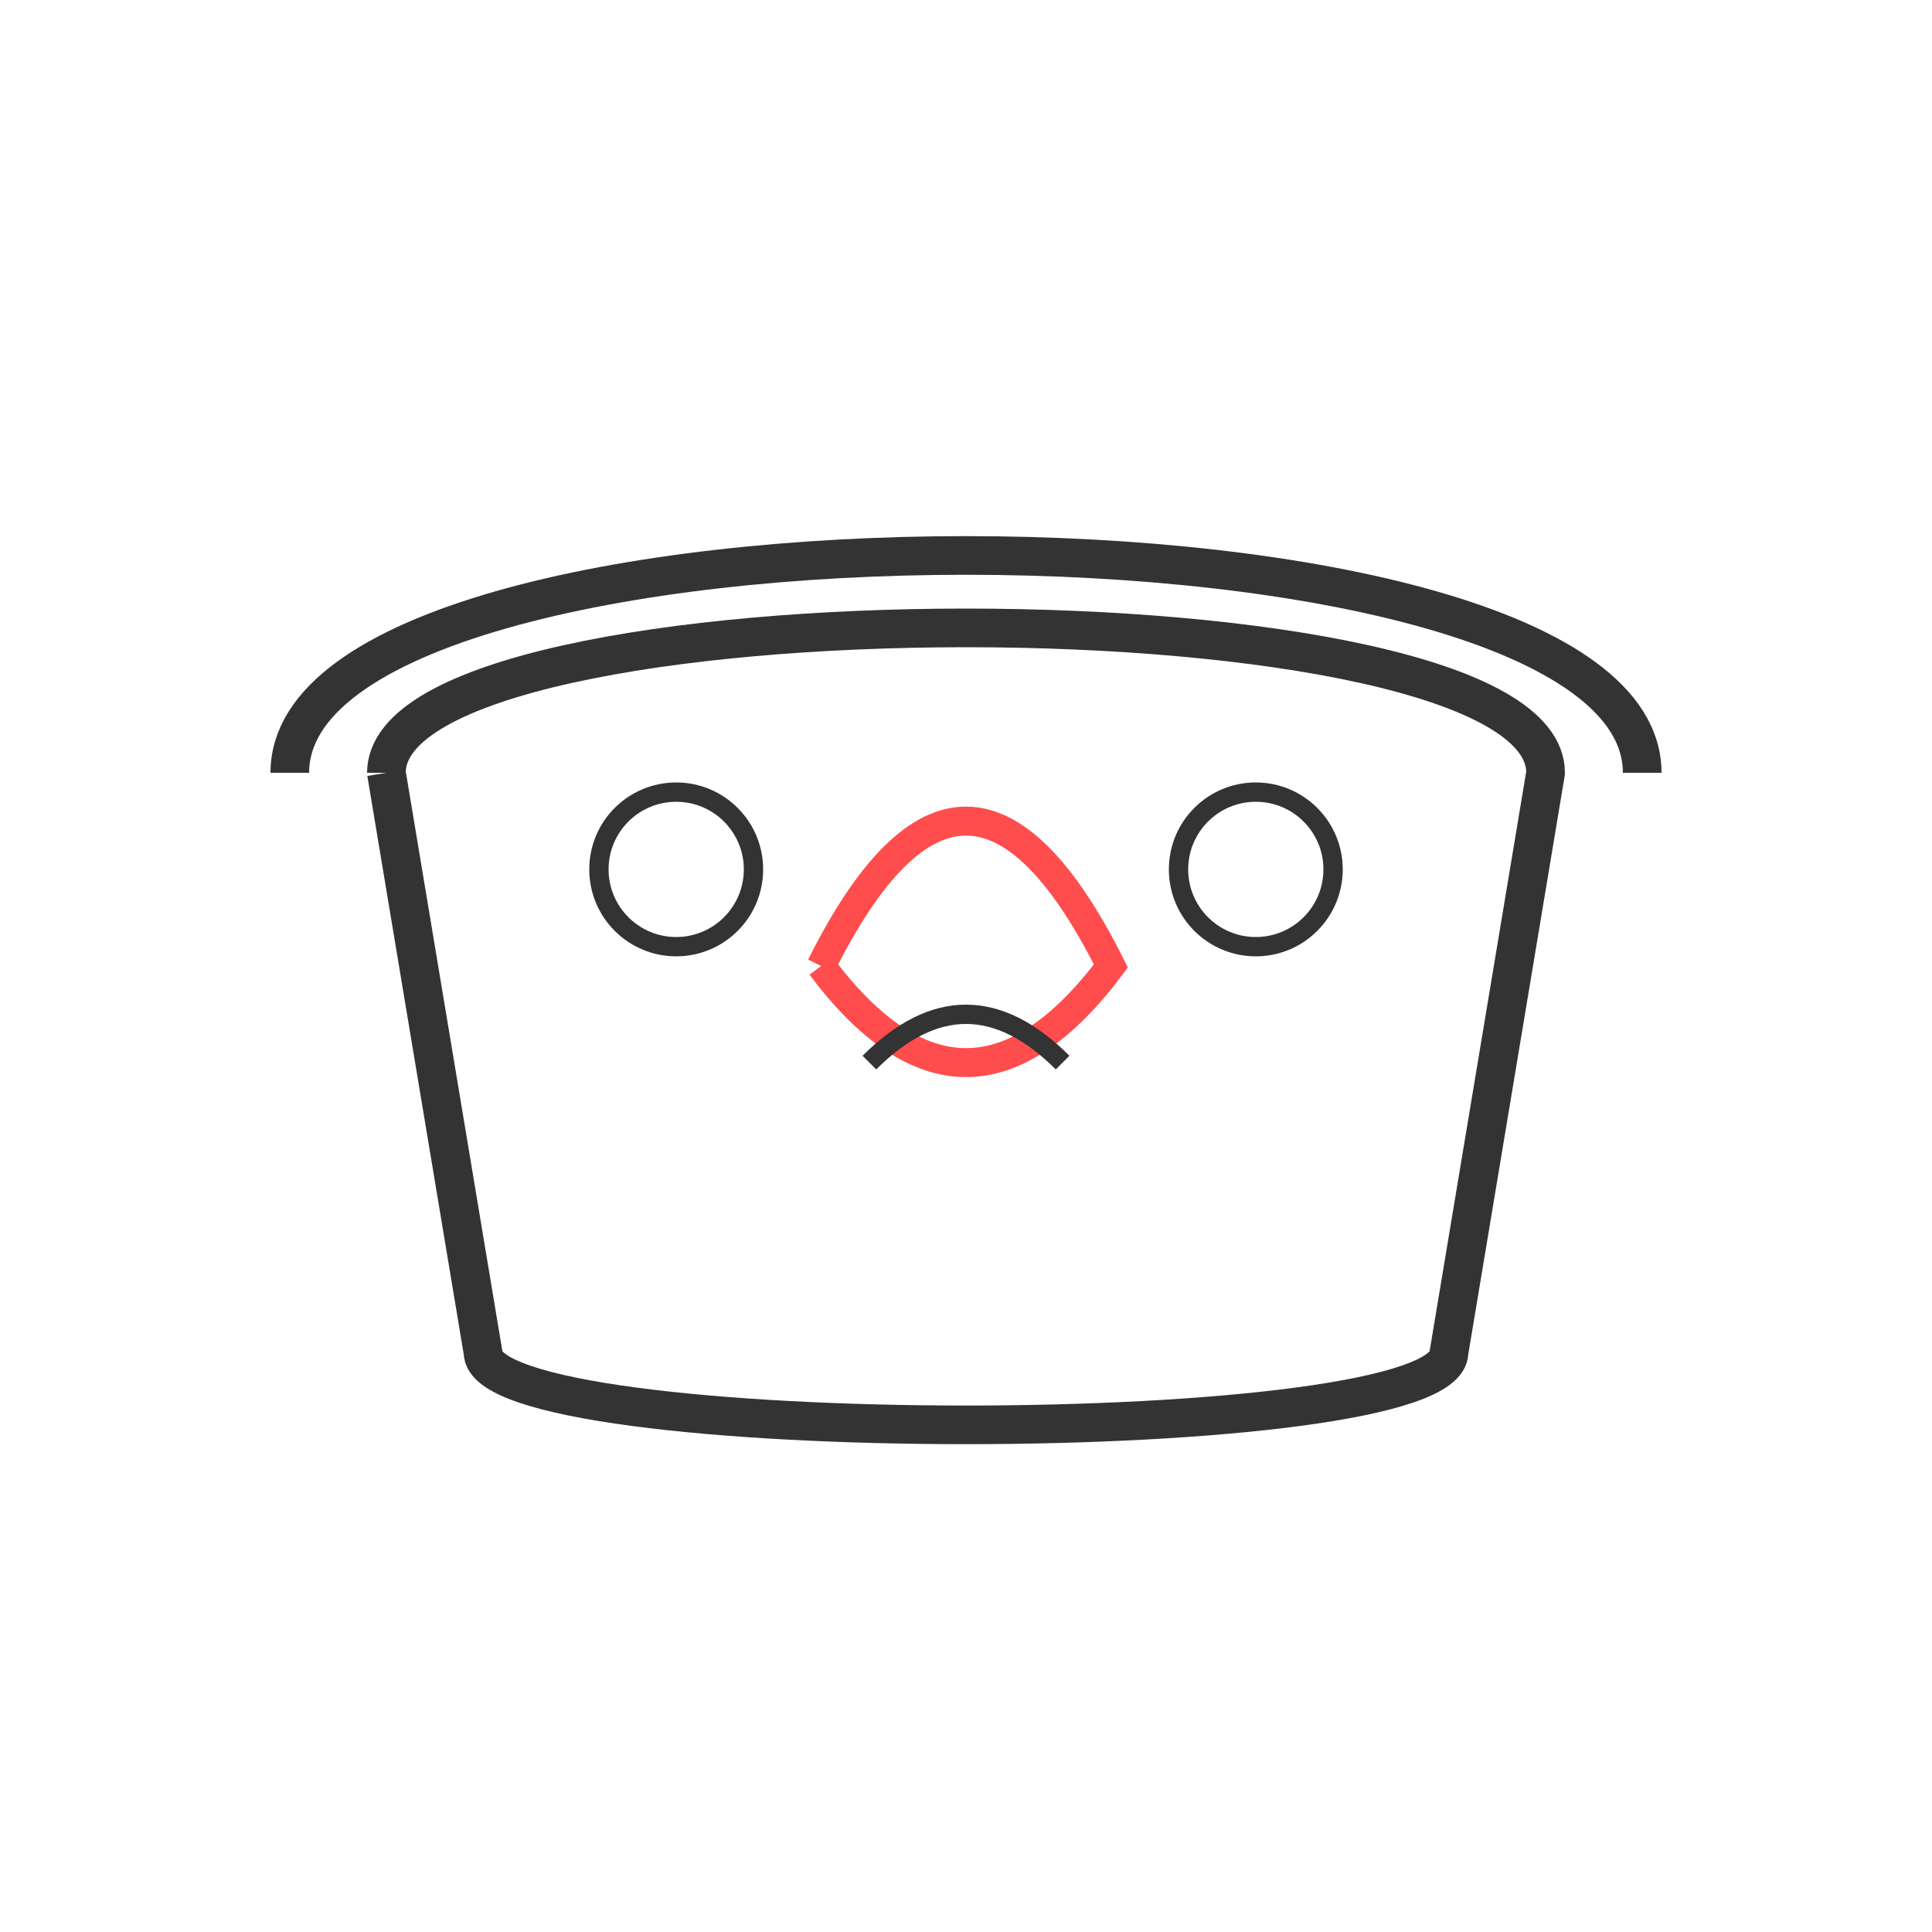
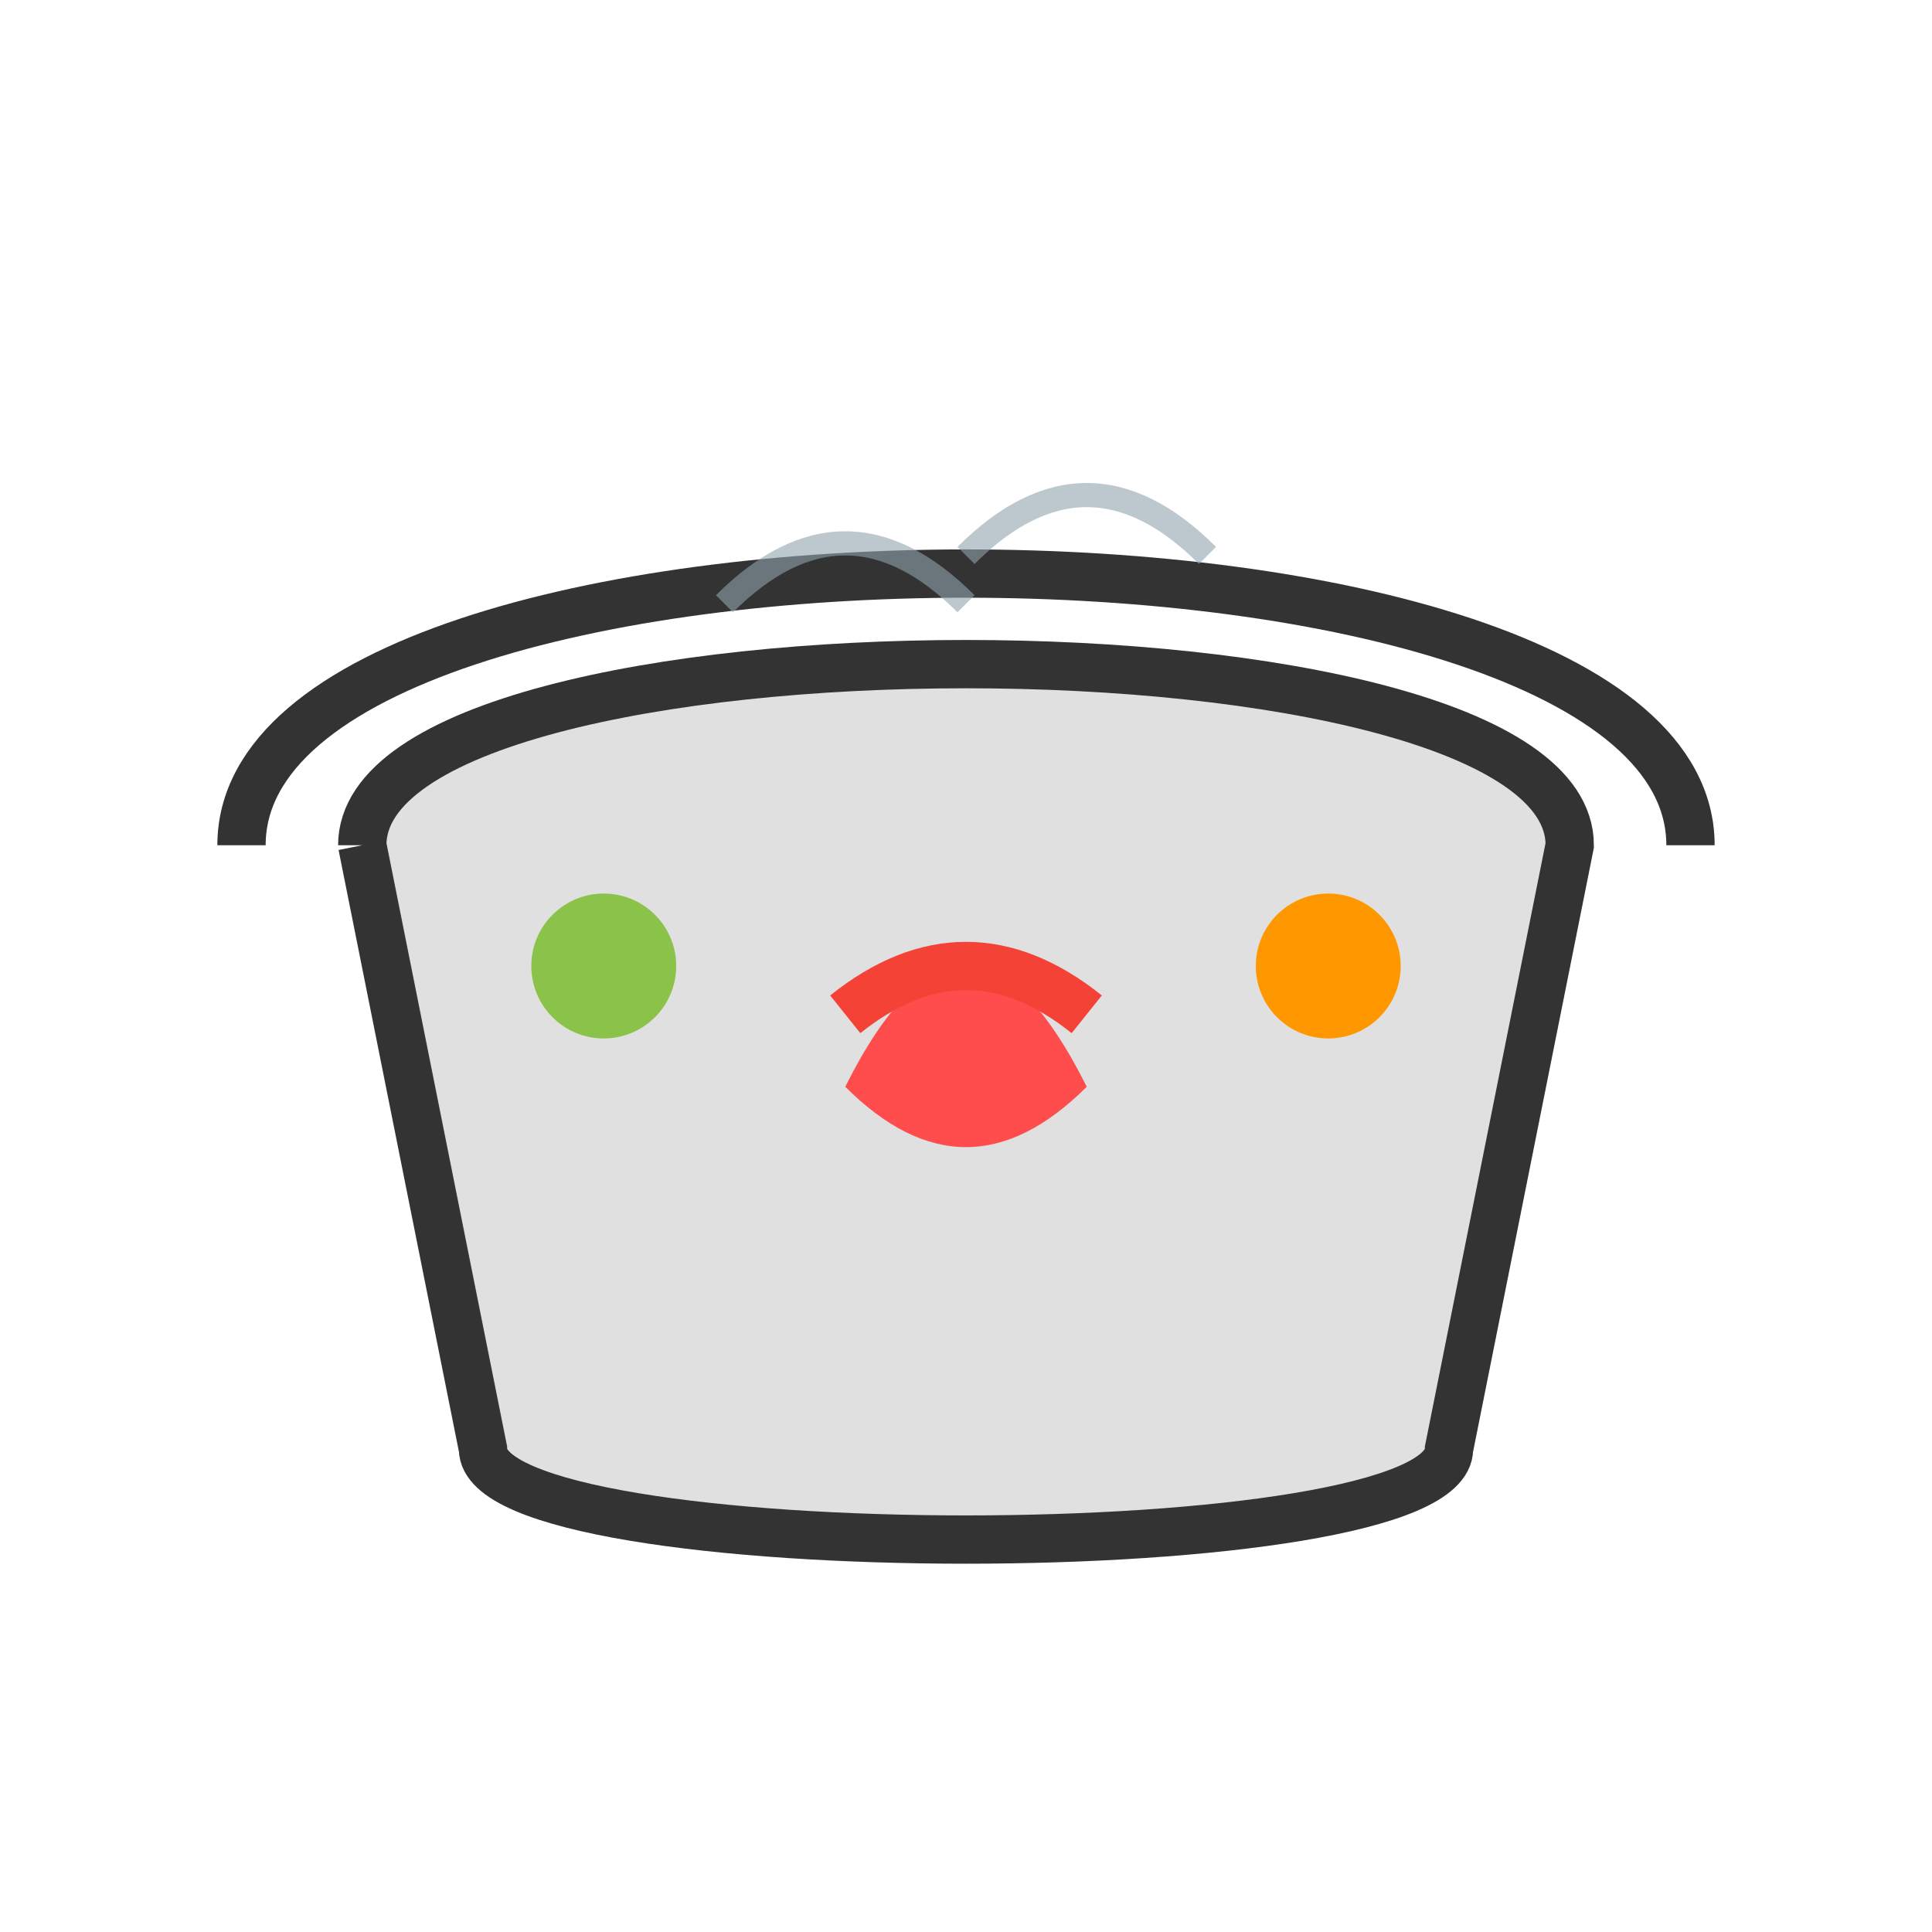
- <svg xmlns="http://www.w3.org/2000/svg" width="200" height="200" viewBox="0 0 200 200" fill="none">
-   <path d="M40 80 C40 60 160 60 160 80 L150 140 C150 150 50 150 50 140 L40 80" stroke="#333" stroke-width="4" fill="none" />
-   <path d="M30 80 C30 50 170 50 170 80" stroke="#333" stroke-width="4" fill="none" />
-   <path d="M85 100 Q100 70 115 100 Q100 120 85 100" stroke="#FF4D4D" stroke-width="3" fill="none" />
-   <circle cx="70" cy="90" r="8" stroke="#333" stroke-width="2" fill="none" />
-   <circle cx="130" cy="90" r="8" stroke="#333" stroke-width="2" fill="none" />
-   <path d="M90 110 Q100 100 110 110" stroke="#333" stroke-width="2" fill="none" />
+ <svg xmlns="http://www.w3.org/2000/svg" width="80" height="80" viewBox="0 0 80 80" fill="none">
+   <path d="M15 35 C15 25 65 25 65 35 L60 60 C60 65 20 65 20 60 L15 35" fill="#E0E0E0" stroke="#333" stroke-width="2" />
+   <path d="M10 35 C10 20 70 20 70 35" stroke="#333" stroke-width="2" />
+   <path d="M35 45 Q40 35 45 45 Q40 50 35 45" fill="#FF4D4D" />
+   <circle cx="25" cy="40" r="3" fill="#8BC34A" />
+   <circle cx="55" cy="40" r="3" fill="#FF9800" />
+   <path d="M35 42 Q40 38 45 42" stroke="#F44336" stroke-width="2" />
+   <path d="M30 25 Q35 20 40 25" stroke="#90A4AE" stroke-width="1" opacity="0.6" />
+   <path d="M40 23 Q45 18 50 23" stroke="#90A4AE" stroke-width="1" opacity="0.6" />
</svg>
